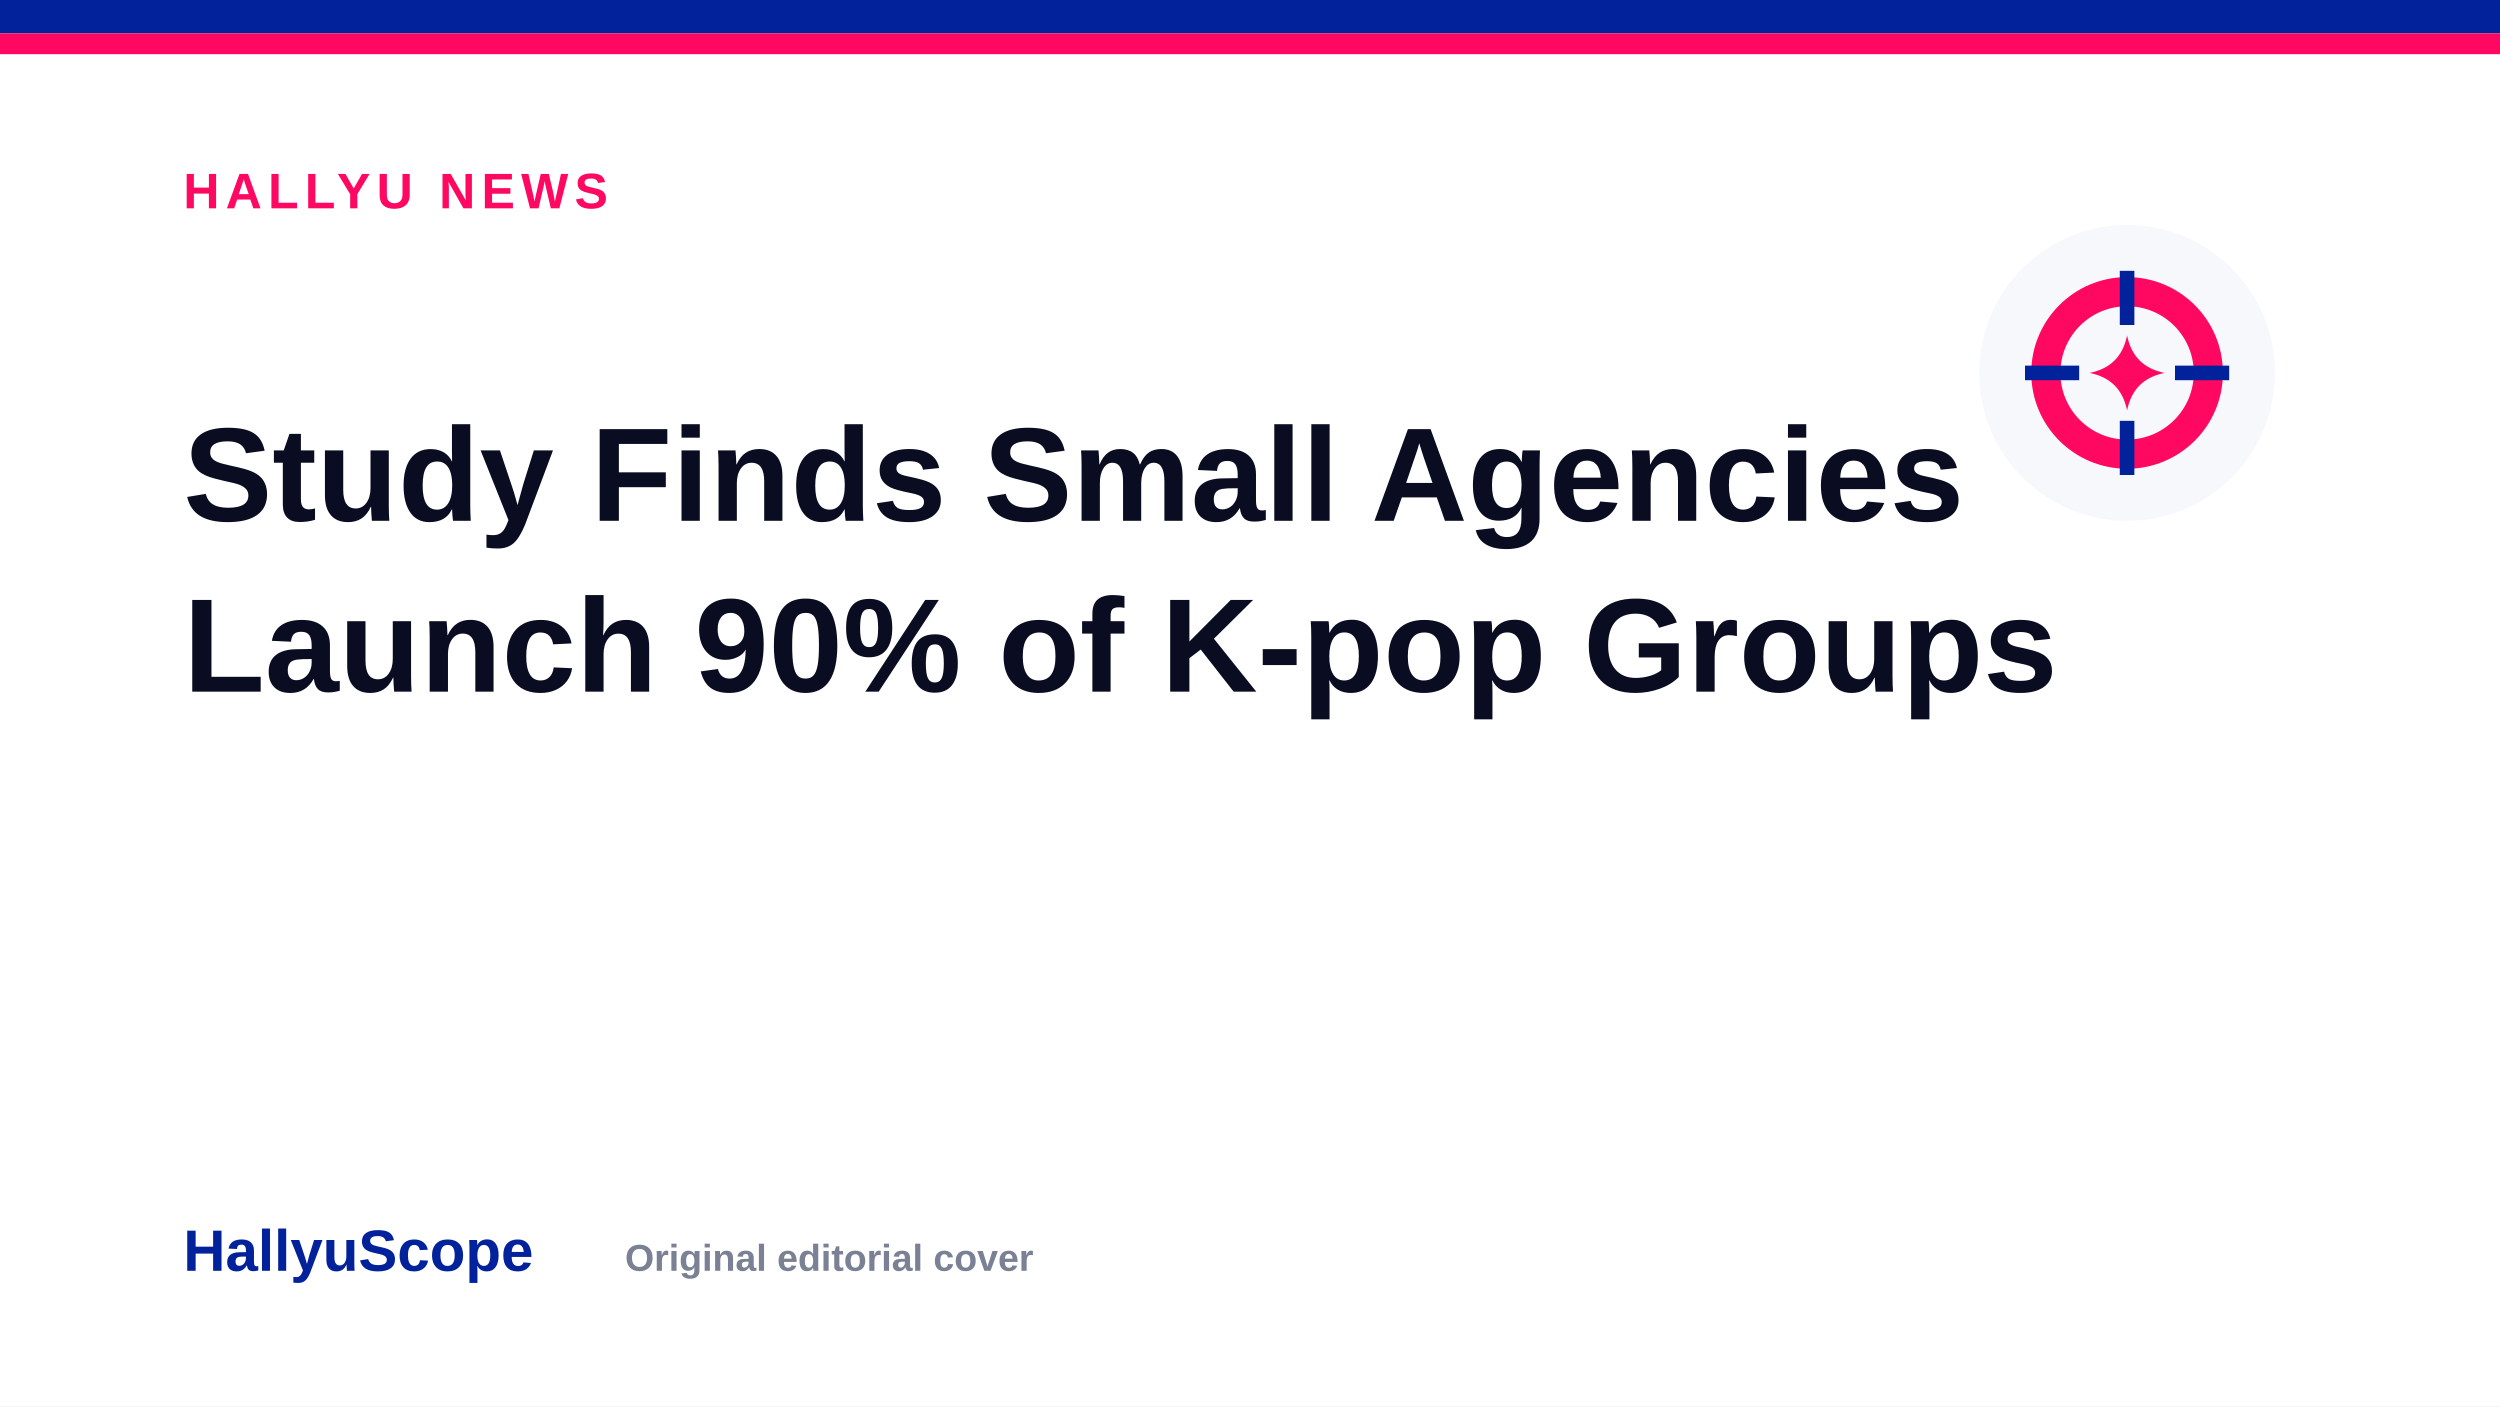
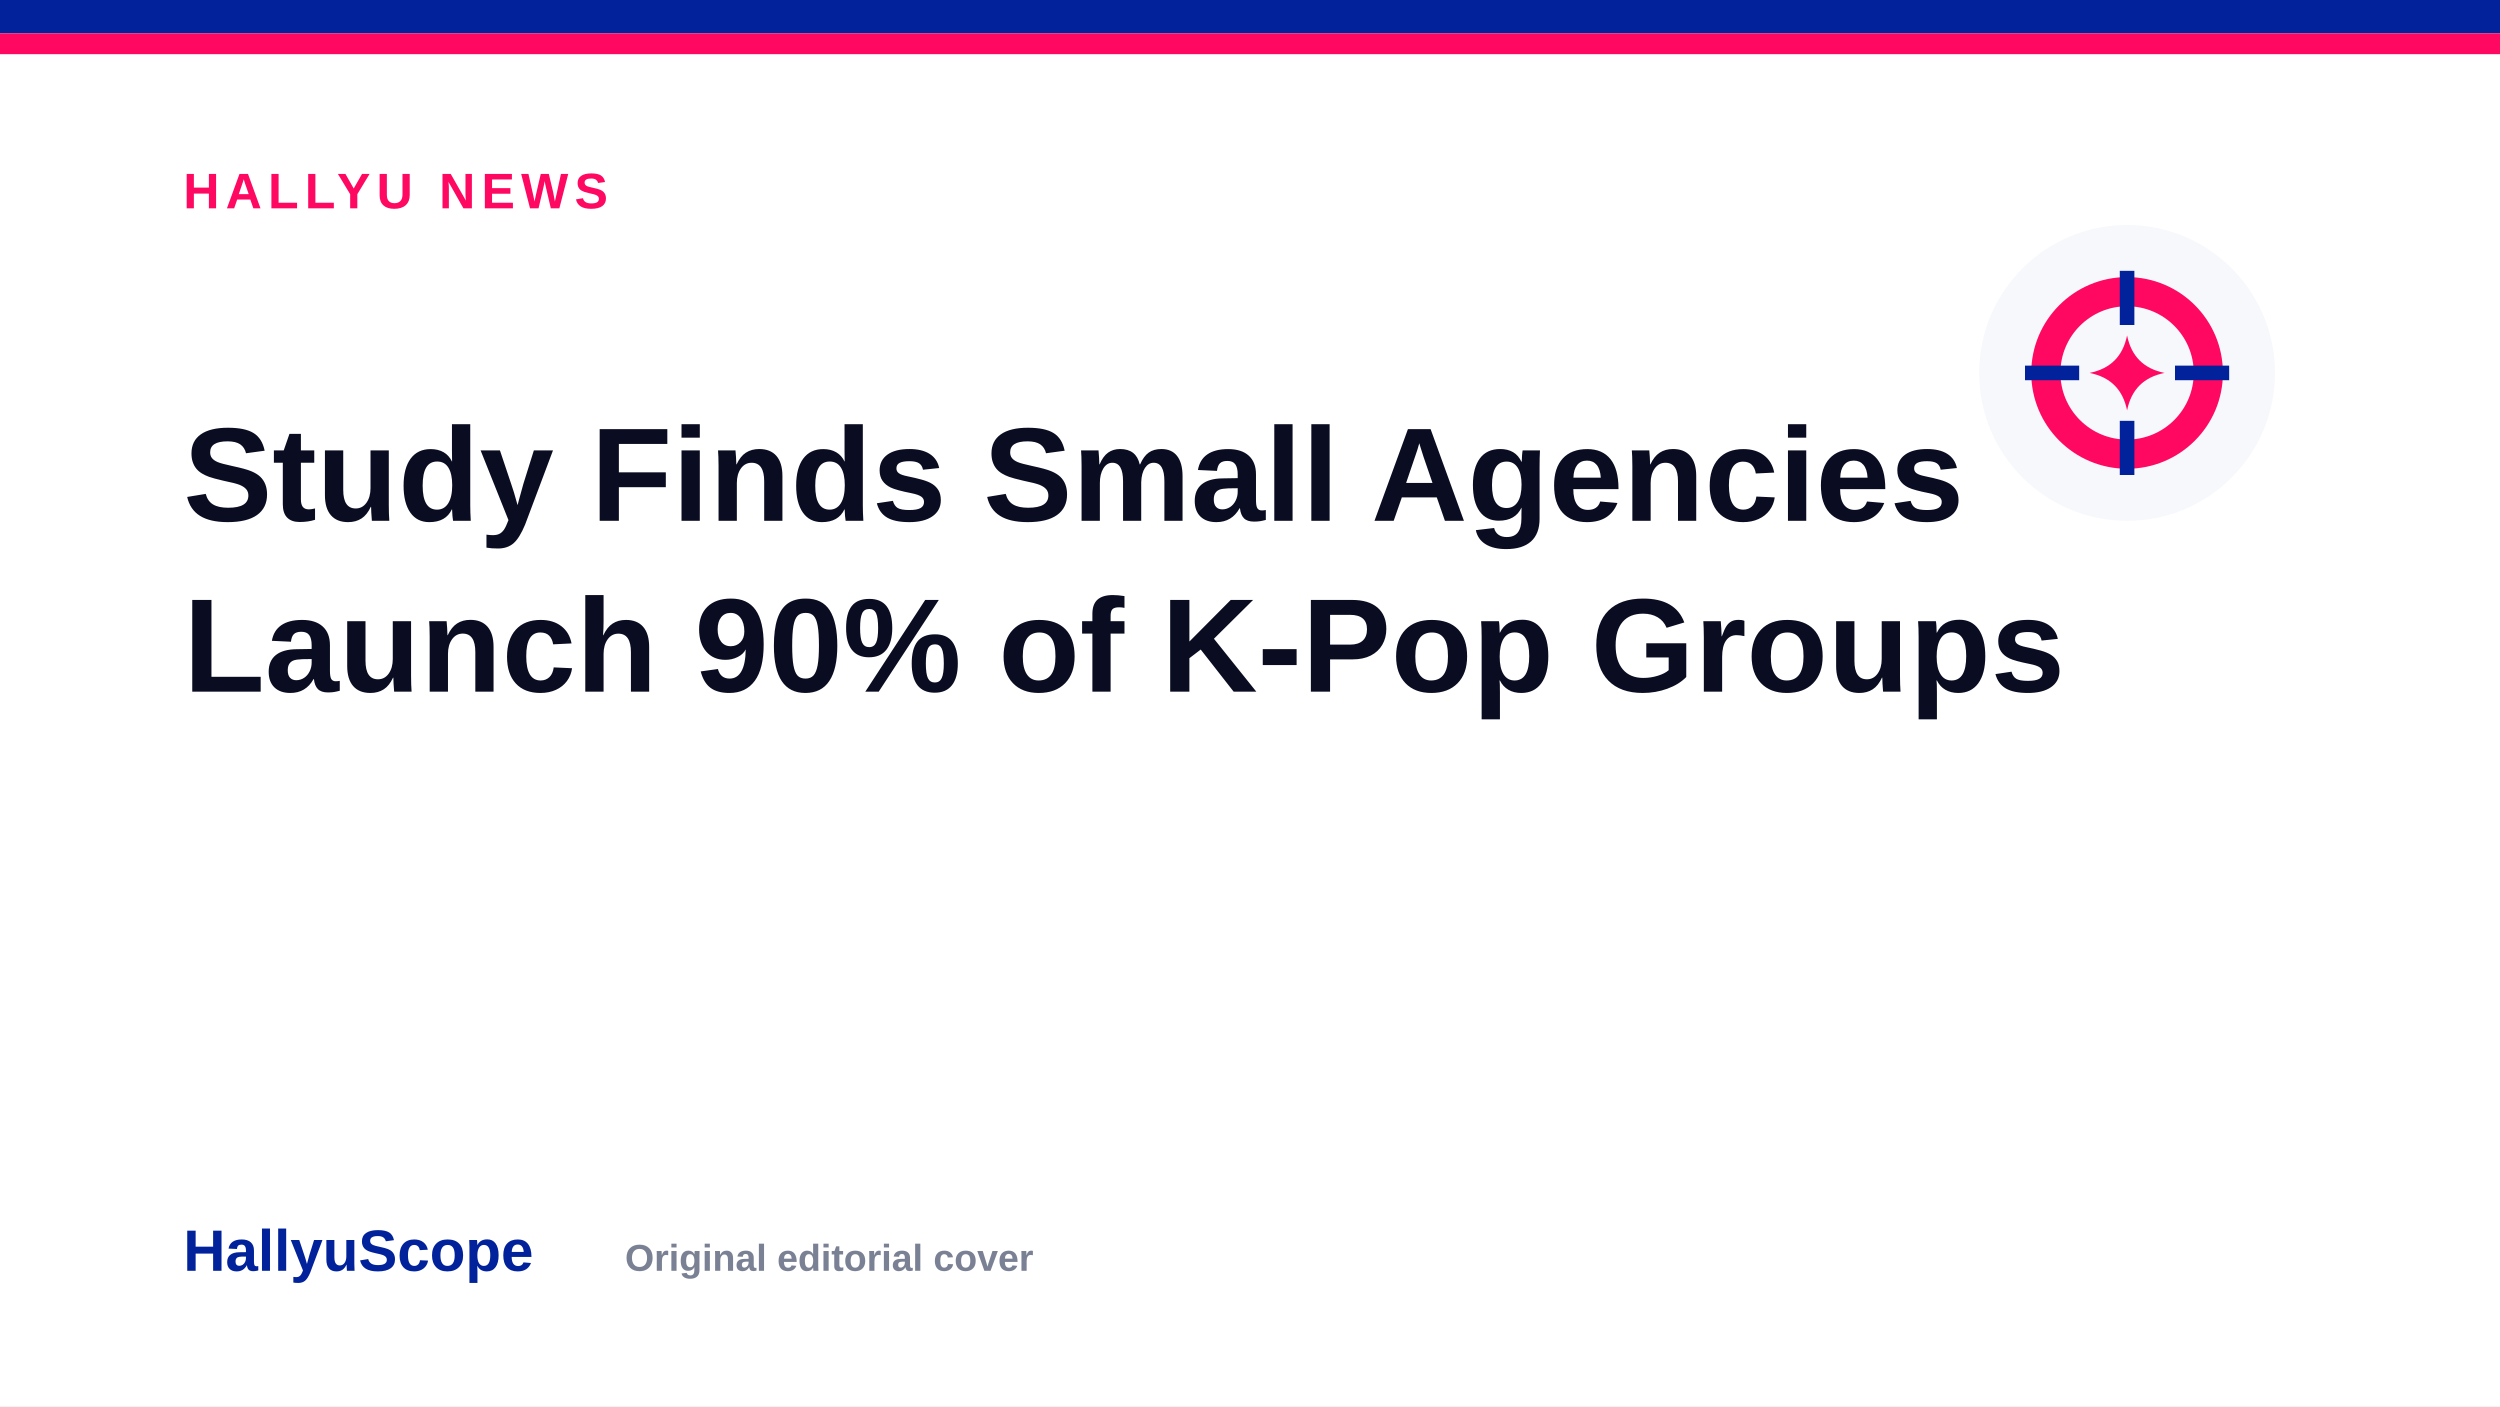
<svg xmlns="http://www.w3.org/2000/svg" width="1200" height="675" viewBox="0 0 1200 675">
  <rect width="1200" height="675" fill="#ffffff" />
  <rect x="0" y="0" width="1200" height="16" fill="#01229a" />
  <rect x="0" y="16" width="1200" height="10" fill="#fe0862" />
  <text x="88" y="100" font-family="Arial, Helvetica, sans-serif" font-size="24" font-weight="800" letter-spacing="3" fill="#fe0862">HALLYU NEWS</text>
  <text x="88" y="250" font-family="Arial, Helvetica, sans-serif" font-size="64" font-weight="800" fill="#0a0d22">Study Finds Small Agencies</text>
-   <text x="88" y="332" font-family="Arial, Helvetica, sans-serif" font-size="64" font-weight="800" fill="#0a0d22">Launch 90% of K-pop Groups</text>
+   <text x="88" y="332" font-family="Arial, Helvetica, sans-serif" font-size="64" font-weight="800" fill="#0a0d22">Launch 90% of K-Pop Groups</text>
  <g transform="translate(950 108)">
    <rect x="0" y="0" width="142" height="142" rx="71" fill="#f7f8fc" />
    <circle cx="71" cy="71" r="39" fill="none" stroke="#fe0862" stroke-width="14" />
    <path d="M71 22v26M71 94v26M22 71h26M94 71h26" stroke="#01229a" stroke-width="7" />
    <path d="M71 53q3 15 18 18-15 3-18 18-3-15-18-18 15-3 18-18Z" fill="#fe0862" />
  </g>
  <text x="88" y="610" font-family="Arial, Helvetica, sans-serif" font-size="28" font-weight="800" fill="#01229a">HallyuScope</text>
  <text x="300" y="610" font-family="Arial, Helvetica, sans-serif" font-size="18" font-weight="600" fill="#7b8194">Original editorial cover</text>
</svg>
